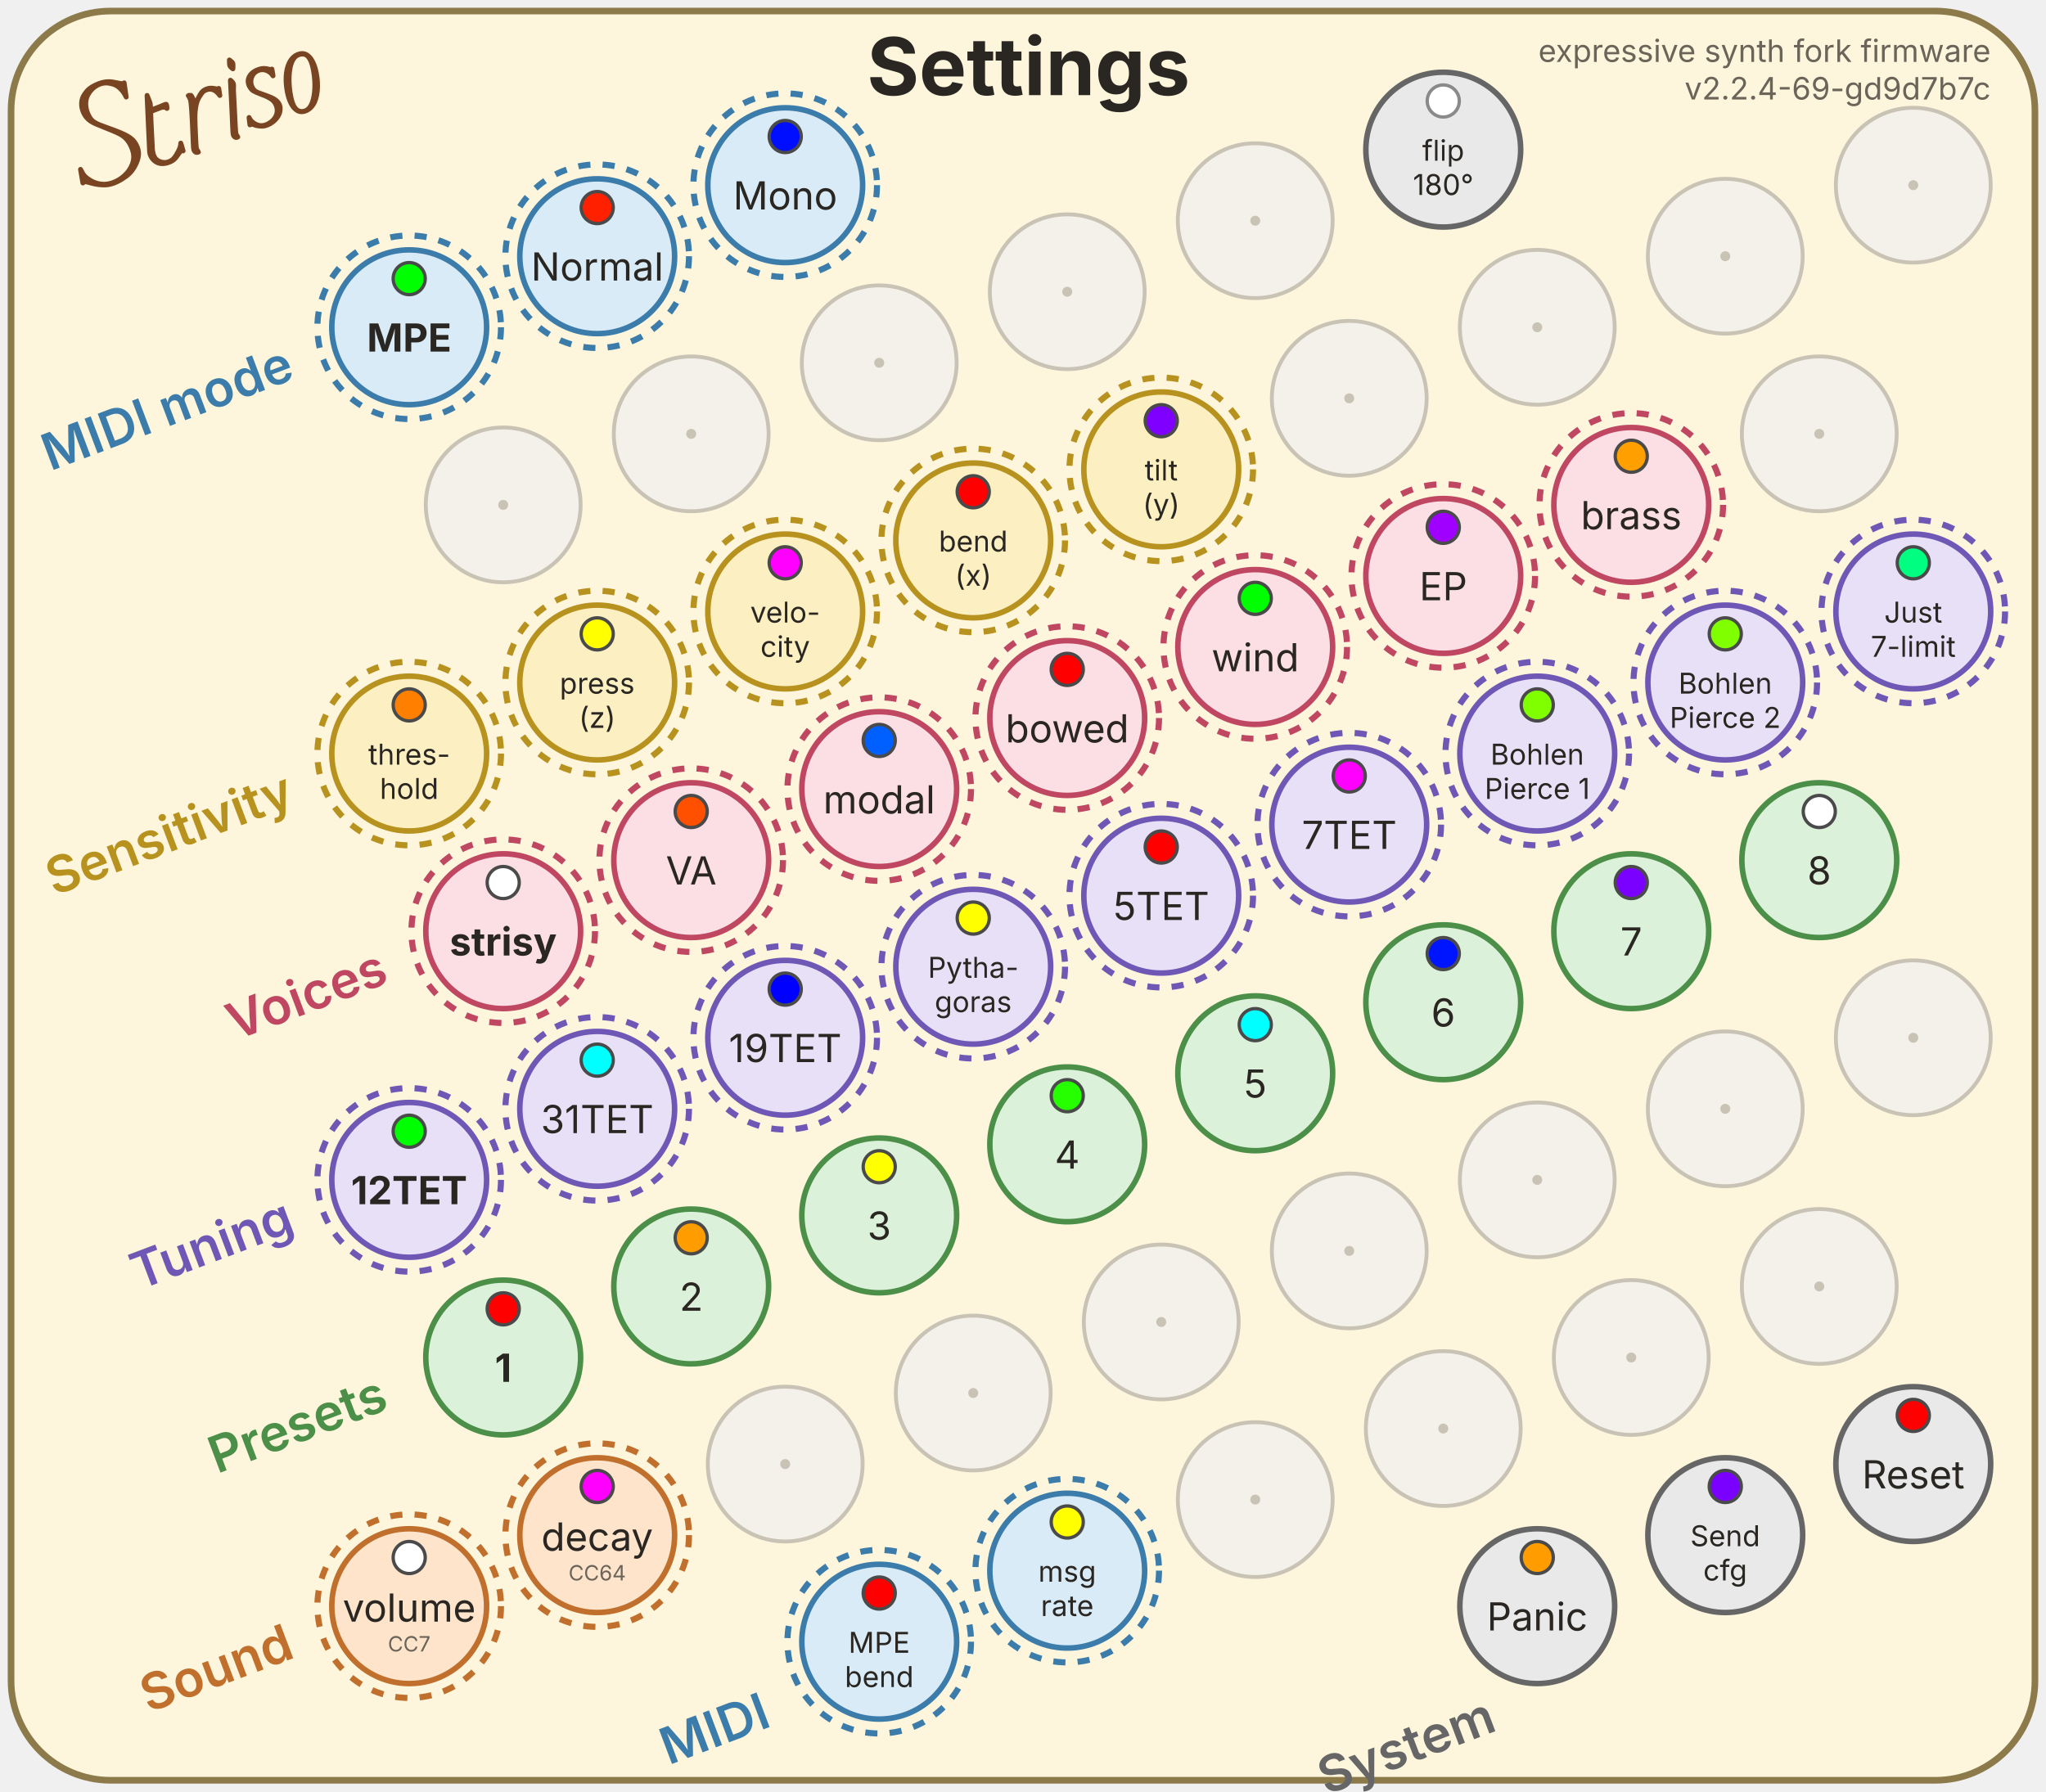
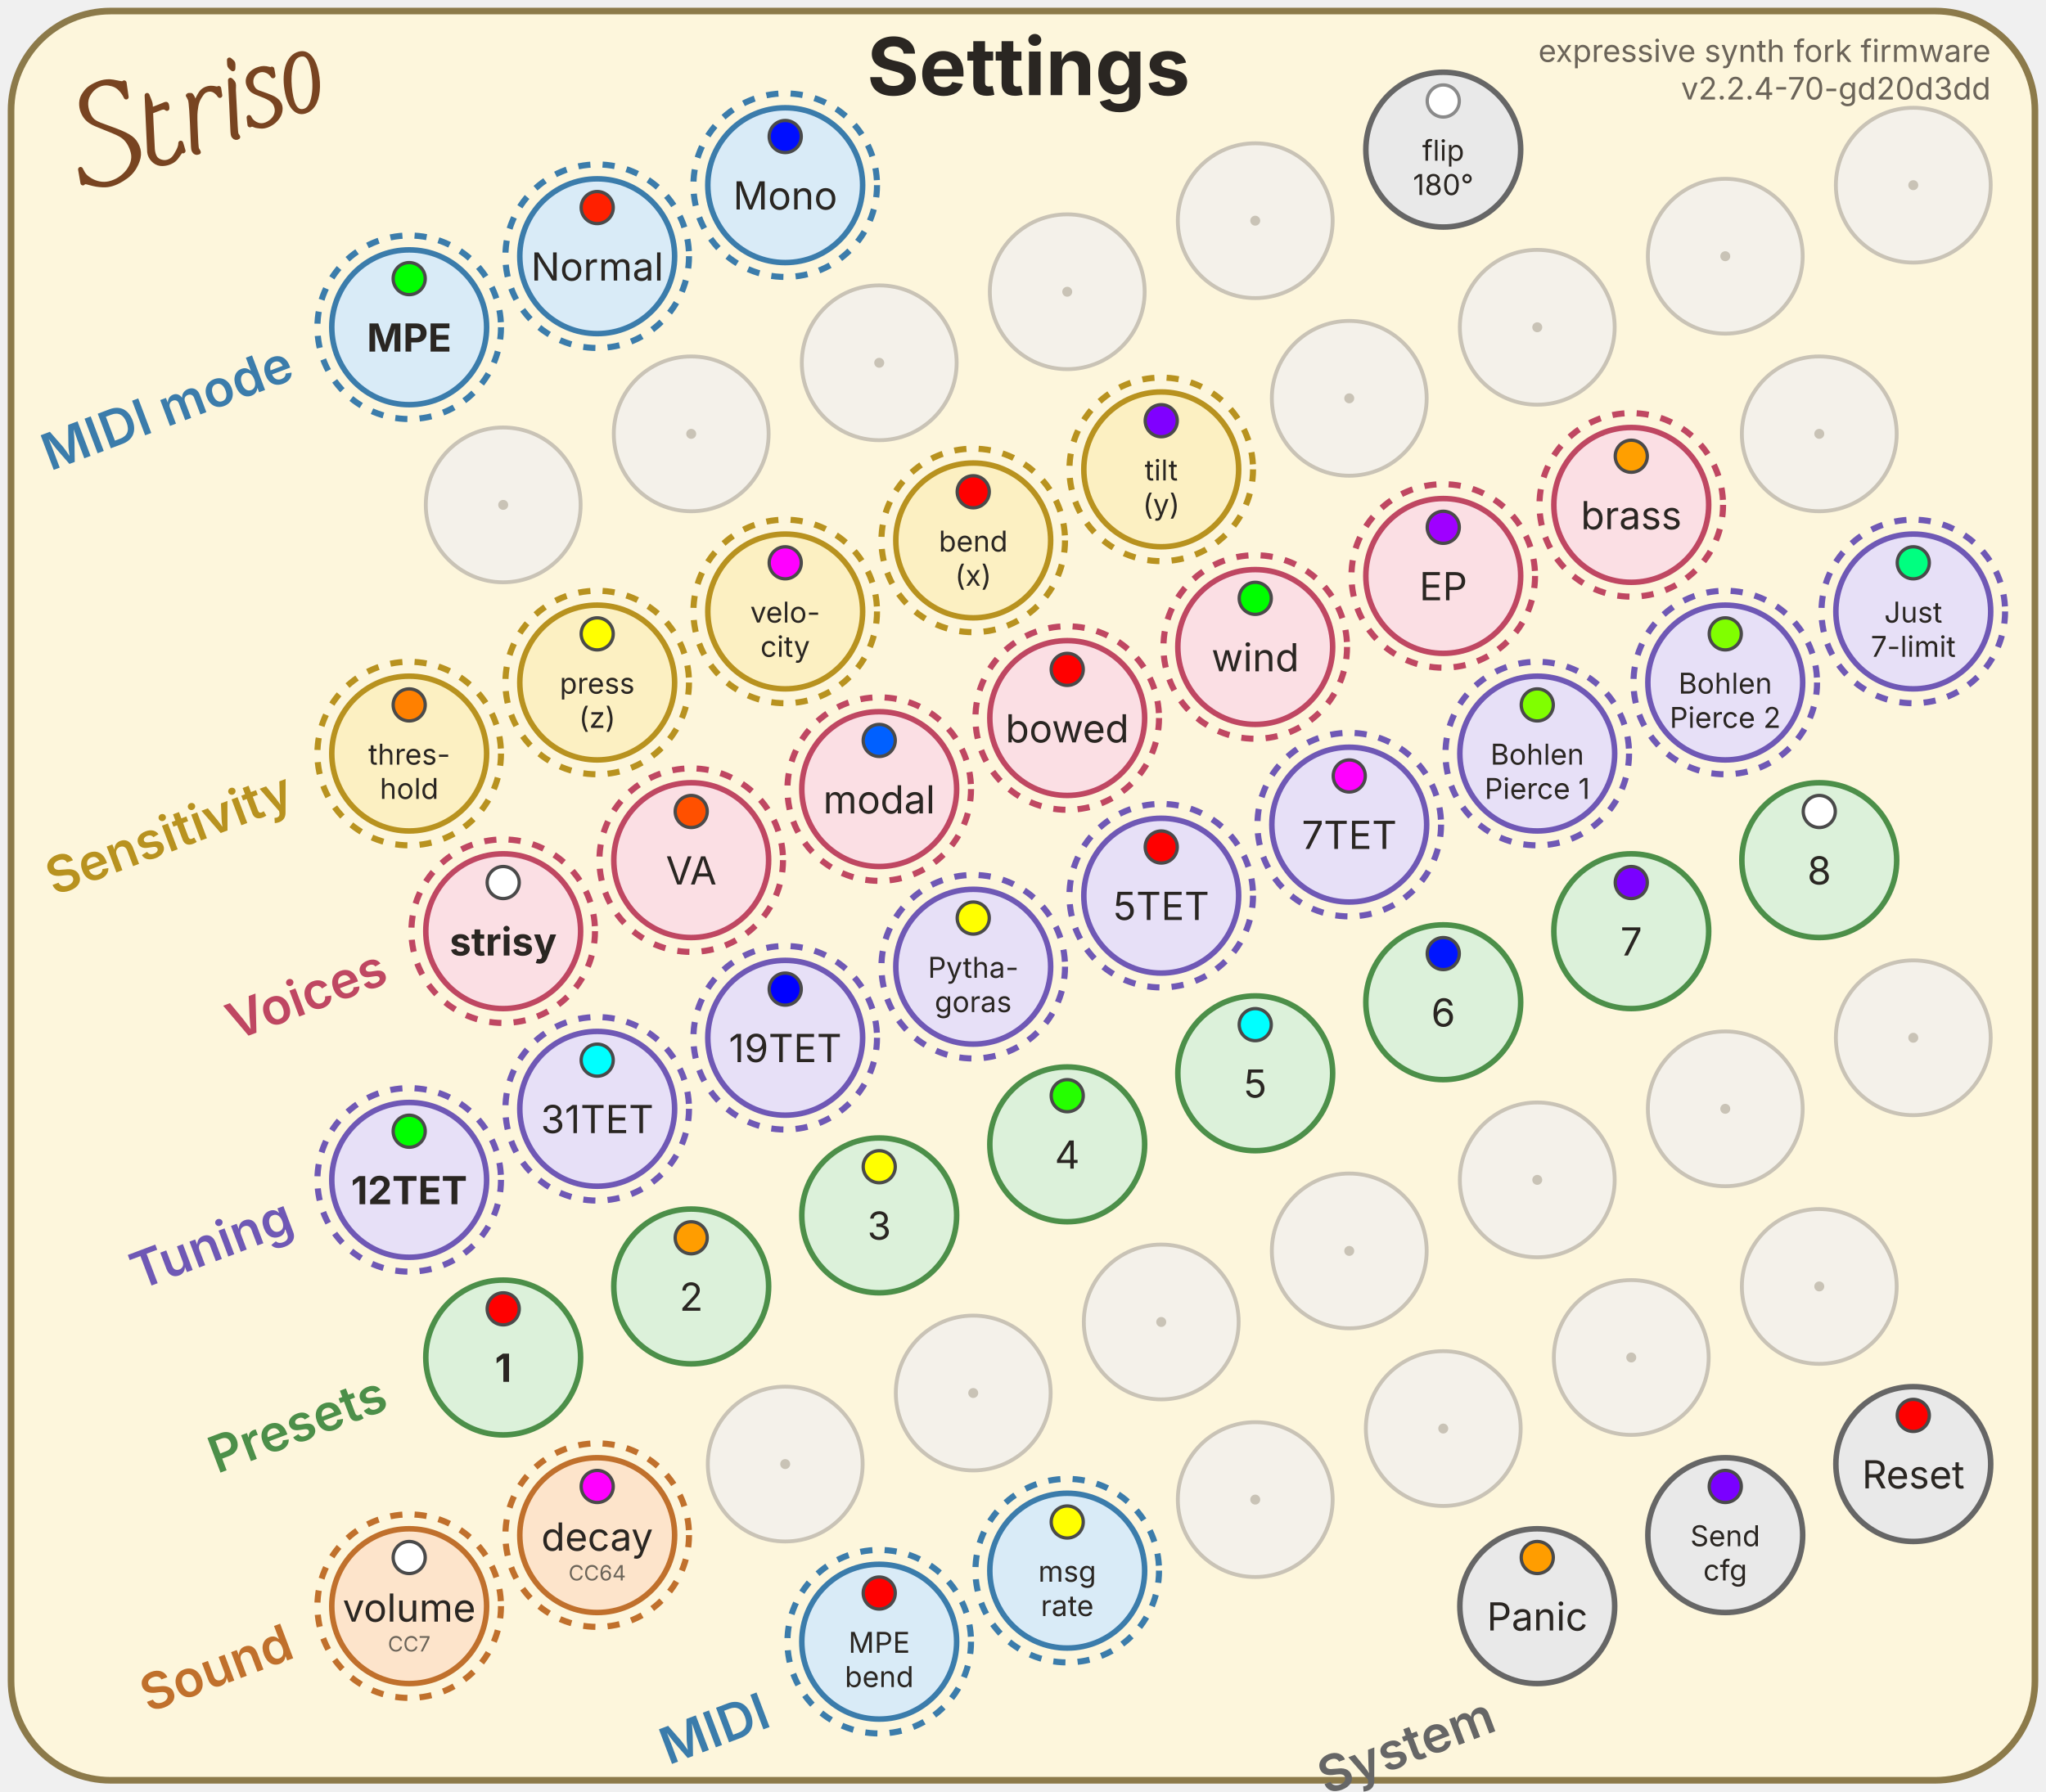
<svg xmlns="http://www.w3.org/2000/svg" viewBox="-105 -81 185 162" width="185mm" height="162mm" class="card" font-family="Inter, Helvetica, Arial, sans-serif" fill="#2a2622">
  <rect x="-104" y="-80" width="183" height="160" rx="9" fill="#fdf6dc" stroke="#8c7a4a" stroke-width="0.6" />
  <svg x="-98" y="-76.5" width="22" height="12.5" viewBox="48.6 25.9 29.8 16.9">
    <path fill="#784421" stroke="#784421" stroke-width="0.6" stroke-linecap="round" stroke-linejoin="round" d="m 75.787,26.4 c -0.63,0.165 -1.094,0.649 -1.369,1.41 -0.275,0.761 -0.345,1.795 -0.152,2.984 0.176,1.091 0.525,1.872 0.947,2.289 0.422,0.417 0.89,0.508 1.475,0.234 0.29,-0.136 0.559,-0.376 0.77,-0.695 0.54,-0.82 0.714,-2.337 0.391,-3.936 -0.179,-0.884 -0.479,-1.53 -0.836,-1.908 -0.357,-0.378 -0.749,-0.504 -1.225,-0.379 z m 0.457,0.01 c 0.346,0.019 0.636,0.253 0.84,0.623 0.203,0.37 0.349,0.885 0.461,1.568 0.226,1.377 0.176,2.728 -0.158,3.693 -0.19,0.549 -0.491,0.944 -0.908,1.084 -0.235,0.079 -0.467,0.096 -0.68,0.033 -0.213,-0.063 -0.397,-0.205 -0.545,-0.402 -0.296,-0.396 -0.479,-1.015 -0.611,-1.895 -0.141,-0.934 -0.16,-1.823 -0.066,-2.57 0.093,-0.747 0.29,-1.356 0.633,-1.732 0.25,-0.274 0.651,-0.423 1.035,-0.402 z m -9.025,0.725 c -6.07e-4,0.046 -0.002,0.072 0.002,0.168 0.004,0.082 0.008,0.199 0.01,0.264 0.008,0.261 0.048,0.345 0.209,0.482 0.043,0.037 0.124,0.107 0.182,0.156 0.013,0.011 0.009,0.005 0.02,0.014 0.005,-0.058 0.01,-0.109 0.014,-0.248 0.006,-0.244 -0.005,-0.373 -0.027,-0.439 -0.022,-0.066 -0.053,-0.102 -0.168,-0.193 -0.049,-0.039 -0.136,-0.114 -0.205,-0.176 -0.022,-0.02 -0.018,-0.014 -0.035,-0.027 z m 4.205,1.039 c -0.188,0.002 -0.368,0.037 -0.576,0.104 -0.616,0.196 -1.026,0.545 -1.213,0.939 -0.187,0.394 -0.168,0.838 0.121,1.289 0.122,0.19 0.212,0.293 0.393,0.408 0.18,0.115 0.459,0.235 0.924,0.412 0.492,0.187 0.581,0.225 0.818,0.342 0.557,0.274 0.851,0.546 1.037,0.977 0.329,0.763 0.082,1.563 -0.629,2.096 -0.367,0.276 -0.744,0.429 -1.121,0.441 -0.377,0.012 -0.744,-0.123 -1.072,-0.383 -0.227,-0.18 -0.359,-0.349 -0.482,-0.617 0.009,0.101 0.014,0.174 0.043,0.406 0.035,0.285 0.053,0.419 0.064,0.494 0.023,-0.009 0.016,-0.005 0.059,-0.027 0.065,-0.034 0.165,-0.055 0.252,-0.043 0.087,0.013 0.166,0.043 0.277,0.088 0.16,0.065 0.136,0.059 0.389,0.098 0.468,0.072 0.697,0.059 1.041,-0.055 0.579,-0.191 1.11,-0.614 1.422,-1.127 0.147,-0.242 0.215,-0.453 0.25,-0.707 0.048,-0.356 -0.02,-0.648 -0.197,-0.908 -0.177,-0.26 -0.474,-0.488 -0.9,-0.672 -0.252,-0.109 -0.891,-0.35 -1.133,-0.428 -0.336,-0.108 -0.566,-0.195 -0.748,-0.314 -0.182,-0.119 -0.306,-0.273 -0.408,-0.459 -0.417,-0.763 -0.136,-1.707 0.631,-2.072 0.511,-0.244 1.091,-0.146 1.566,0.242 0.134,0.11 0.234,0.237 0.324,0.379 -0.023,-0.148 -0.039,-0.275 -0.066,-0.432 -0.024,-0.136 -0.048,-0.263 -0.066,-0.355 -0.003,-0.016 -0.005,-0.023 -0.008,-0.037 -0.053,0.025 -0.107,0.059 -0.15,0.057 -0.067,-0.004 -0.127,-0.019 -0.211,-0.041 -0.243,-0.064 -0.44,-0.095 -0.629,-0.094 z m -4.082,1.443 c -0.002,0.051 0.003,0.165 0.016,0.389 0.074,1.262 0.2,3.882 0.262,5.418 0.017,0.433 0.032,0.673 0.057,0.809 0.024,0.136 0.043,0.161 0.113,0.254 0.125,0.165 0.32,0.183 0.449,0.08 -0.005,-0.01 -0.002,-0.016 -0.033,-0.057 -0.097,-0.127 -0.159,-0.226 -0.188,-0.338 -0.02,-0.077 -0.028,-0.161 -0.041,-0.314 -0.013,-0.153 -0.028,-0.364 -0.045,-0.641 -0.033,-0.553 -0.073,-1.372 -0.125,-2.525 -0.044,-0.961 -0.065,-1.371 -0.082,-1.588 -0.015,-0.188 -0.016,-0.329 -0.006,-0.527 0.014,-0.283 0.008,-0.435 -0.018,-0.527 -0.026,-0.092 -0.069,-0.156 -0.197,-0.291 -0.092,-0.097 -0.132,-0.12 -0.162,-0.141 z m -14.756,0.182 c -0.227,-0.012 -0.437,0.005 -0.686,0.045 -0.699,0.113 -1.654,0.594 -2.045,1.008 -0.198,0.209 -0.455,0.578 -0.561,0.797 -0.285,0.589 -0.238,1.423 0.139,2.107 0.308,0.559 0.716,0.906 1.451,1.221 0.289,0.124 0.724,0.303 1.236,0.506 1.236,0.491 1.646,0.679 2.033,0.945 0.609,0.418 1.054,1.139 1.277,2.016 0.203,0.8 -0.07,1.659 -0.617,2.365 -0.547,0.706 -1.375,1.27 -2.326,1.484 -0.776,0.174 -1.636,0.014 -2.35,-0.43 -0.581,-0.362 -0.793,-0.597 -1.1,-1.221 -0.027,-0.054 -0.034,-0.063 -0.055,-0.104 0.028,0.162 0.063,0.366 0.145,0.832 0.064,0.366 0.123,0.714 0.135,0.783 0.005,0.029 0.006,0.026 0.01,0.047 0.021,-0.028 0.035,-0.056 0.068,-0.08 0.064,-0.045 0.146,-0.065 0.219,-0.066 0.146,-0.003 0.29,0.039 0.535,0.109 0.624,0.179 1.063,0.252 1.633,0.275 0.748,0.031 1.464,-0.182 2.314,-0.705 0.768,-0.473 1.198,-0.897 1.557,-1.535 0.601,-1.069 0.644,-1.885 0.172,-2.732 -0.222,-0.399 -0.481,-0.677 -0.99,-0.979 -0.509,-0.301 -1.269,-0.612 -2.453,-1.029 -0.811,-0.286 -1.285,-0.468 -1.621,-0.676 -0.336,-0.208 -0.521,-0.452 -0.699,-0.785 -0.464,-0.867 -0.522,-1.879 -0.111,-2.619 0.554,-0.998 1.561,-1.56 2.566,-1.4 0.609,0.097 1,0.275 1.367,0.637 0.351,0.345 0.532,0.615 0.744,1.059 -0.067,-0.431 -0.131,-0.861 -0.193,-1.326 -0.024,-0.179 -0.049,-0.356 -0.057,-0.41 -0.038,0.033 -0.077,0.069 -0.123,0.082 -0.066,0.018 -0.127,0.017 -0.197,0.012 -0.14,-0.01 -0.324,-0.045 -0.619,-0.109 -0.326,-0.071 -0.571,-0.111 -0.799,-0.123 z m 12.396,0.791 c -0.472,0.007 -0.889,0.193 -1.164,0.521 -0.13,0.155 -0.418,0.667 -0.535,0.973 -0.033,0.085 -0.046,0.109 -0.059,0.145 a 0.2,0.2 0 0 1 -0.381,-0.016 c -0.011,-0.04 -0.015,-0.056 -0.033,-0.127 -0.032,-0.127 -0.089,-0.27 -0.115,-0.314 -0.02,-0.033 -0.061,-0.105 -0.096,-0.168 -0.069,-0.124 -0.096,-0.138 -0.109,-0.143 -0.013,-0.005 -0.082,-0.005 -0.229,0.012 -0.046,0.005 -0.065,0.013 -0.08,0.02 0.005,-0.005 -2.09e-4,0.018 0.055,0.102 0.083,0.127 0.149,0.239 0.191,0.354 0.042,0.114 0.065,0.258 0.092,0.488 0.027,0.23 0.053,0.54 0.08,0.941 0.054,0.804 0.11,1.981 0.176,3.639 0.028,0.713 0.042,0.905 0.061,1.014 0.033,0.197 0.134,0.329 0.24,0.389 0.106,0.06 0.208,0.063 0.324,-0.021 0.048,-0.035 0.02,-0.018 0.02,0.012 -7.01e-4,0.029 -4.1e-4,-0.006 -0.057,-0.084 -0.092,-0.127 -0.173,-0.25 -0.207,-0.49 -0.034,-0.24 -0.049,-0.617 -0.086,-1.406 -0.085,-1.843 -0.097,-2.546 -0.043,-3.051 0.099,-0.918 0.248,-1.37 0.646,-1.951 0.11,-0.161 0.184,-0.265 0.264,-0.35 0.079,-0.085 0.163,-0.146 0.256,-0.197 0.33,-0.183 0.688,-0.223 1.016,-0.105 0.312,0.112 0.588,0.361 0.834,0.707 -0.02,-0.115 -0.056,-0.344 -0.086,-0.551 -0.018,-0.128 -0.035,-0.229 -0.047,-0.299 -9e-4,-0.005 -0.001,-0.007 -0.002,-0.012 -0.052,0.026 -0.102,0.056 -0.168,0.061 -0.092,0.007 -0.164,-0.011 -0.27,-0.035 -0.167,-0.039 -0.331,-0.057 -0.488,-0.055 z m -7.85,0.889 c 0.019,0.381 0.048,1.012 0.15,3.393 0.138,3.185 0.152,3.45 0.162,3.533 0.083,0.708 0.658,1.317 1.316,1.41 0.545,0.077 1.272,-0.141 1.676,-0.496 0.165,-0.146 0.331,-0.347 0.615,-0.771 0.076,-0.113 0.117,-0.176 0.17,-0.232 0.026,-0.028 0.057,-0.065 0.133,-0.084 0.072,-0.018 0.153,0.016 0.189,0.041 -0.024,-0.107 -0.092,-0.315 -0.195,-0.664 -0.049,-0.166 -0.062,-0.194 -0.092,-0.287 -0.002,0.3 -0.074,0.582 -0.301,1.016 -0.213,0.407 -0.382,0.681 -0.576,0.885 -0.194,0.203 -0.415,0.323 -0.682,0.41 -0.291,0.095 -0.611,0.079 -0.9,-0.014 -0.289,-0.092 -0.553,-0.261 -0.709,-0.51 -0.168,-0.269 -0.274,-0.653 -0.303,-1.029 -0.026,-0.338 -0.101,-1.838 -0.164,-3.291 -0.023,-0.535 -0.035,-0.828 -0.041,-0.992 -0.003,-0.082 -0.004,-0.131 -0.004,-0.166 1.32e-4,-0.017 -2.81e-4,-0.031 0.002,-0.051 0.001,-0.01 0.002,-0.021 0.008,-0.041 0.003,-0.01 0.017,-0.041 0.018,-0.041 2.48e-4,-4.55e-4 0.049,-0.058 0.049,-0.059 0.003,-0.002 0.019,-0.015 0.023,-0.018 0.005,-0.003 0.009,-0.004 0.012,-0.006 0.005,-0.003 0.009,-0.004 0.012,-0.006 0.006,-0.003 0.013,-0.005 0.02,-0.008 0.013,-0.006 0.028,-0.014 0.047,-0.021 0.038,-0.016 0.088,-0.035 0.143,-0.057 0.506,-0.199 0.761,-0.3 0.918,-0.354 0.157,-0.054 0.256,-0.059 0.33,-0.057 0.157,0.006 0.301,0.058 0.404,0.16 0.002,-0.047 0.006,-0.131 -0.01,-0.236 -0.01,-0.066 -0.023,-0.13 -0.037,-0.18 -0.014,-0.049 -0.037,-0.087 -0.027,-0.074 -0.019,-0.027 -0.009,-0.018 -0.027,-0.02 -0.018,-0.002 -0.077,0.006 -0.172,0.047 -0.418,0.18 -0.896,0.373 -1.355,0.543 -0.029,0.011 -0.052,0.02 -0.092,0.029 -0.039,0.009 -0.133,0.019 -0.209,-0.045 -0.076,-0.064 -0.079,-0.128 -0.084,-0.164 -0.005,-0.036 -0.004,-0.064 -0.006,-0.1 -0.018,-0.424 -0.009,-0.379 -0.238,-0.971 -0.098,-0.253 -0.116,-0.285 -0.172,-0.424 z" />
  </svg>
  <text x="-12" y="-72.4" font-size="7.2" font-weight="700" text-anchor="middle">Settings</text>
  <text x="75" y="-75.4" font-size="2.8" text-anchor="end" fill="#6b6459">expressive synth fork firmware</text>
-   <text x="75" y="-72" font-size="2.8" text-anchor="end" fill="#6b6459">v2.2.4-69-gd9d7b7c</text>
+   <text x="75" y="-72" font-size="2.8" text-anchor="end" fill="#6b6459">v2.2.4-70-gd20d3dd</text>
  <circle cx="-68" cy="-51.403" r="7" fill="#d9ebf7" stroke="#3b7cab" stroke-width="0.5" />
  <circle cx="-68" cy="-51.403" r="8.3" fill="none" stroke="#3b7cab" stroke-width="0.55" stroke-dasharray="1.1 1.1" />
  <circle cx="-68" cy="-55.803" r="1.45" fill="#00ff00" stroke="#4a4a4a" stroke-width="0.3" />
  <text x="-68" y="-49.203" font-size="3.5" text-anchor="middle" font-weight="700">MPE</text>
  <circle cx="-59.5" cy="-35.34" r="7" fill="#f4f1ea" stroke="#c9c3b6" stroke-width="0.35" />
  <circle cx="-59.5" cy="-35.34" r="0.45" fill="#c9c3b6" />
  <circle cx="-51" cy="-57.829" r="7" fill="#d9ebf7" stroke="#3b7cab" stroke-width="0.5" />
  <circle cx="-51" cy="-57.829" r="8.3" fill="none" stroke="#3b7cab" stroke-width="0.55" stroke-dasharray="1.1 1.1" />
  <circle cx="-51" cy="-62.229" r="1.45" fill="#ff2000" stroke="#4a4a4a" stroke-width="0.3" />
  <text x="-51" y="-55.629" font-size="3.5" text-anchor="middle">Normal</text>
  <circle cx="-42.5" cy="-41.765" r="7" fill="#f4f1ea" stroke="#c9c3b6" stroke-width="0.35" />
  <circle cx="-42.5" cy="-41.765" r="0.45" fill="#c9c3b6" />
  <circle cx="-34" cy="-64.254" r="7" fill="#d9ebf7" stroke="#3b7cab" stroke-width="0.5" />
  <circle cx="-34" cy="-64.254" r="8.3" fill="none" stroke="#3b7cab" stroke-width="0.55" stroke-dasharray="1.1 1.1" />
  <circle cx="-34" cy="-68.654" r="1.45" fill="#000eff" stroke="#4a4a4a" stroke-width="0.3" />
  <text x="-34" y="-62.054" font-size="3.5" text-anchor="middle">Mono</text>
  <circle cx="-25.5" cy="-48.191" r="7" fill="#f4f1ea" stroke="#c9c3b6" stroke-width="0.35" />
  <circle cx="-25.5" cy="-48.191" r="0.45" fill="#c9c3b6" />
  <circle cx="-17" cy="-32.127" r="7" fill="#fcf0c2" stroke="#b8921f" stroke-width="0.5" />
  <circle cx="-17" cy="-32.127" r="8.3" fill="none" stroke="#b8921f" stroke-width="0.55" stroke-dasharray="1.1 1.1" />
  <circle cx="-17" cy="-36.527" r="1.45" fill="#ff0000" stroke="#4a4a4a" stroke-width="0.3" />
  <text x="-17" y="-31.127" font-size="2.6" text-anchor="middle">bend</text>
  <text x="-17" y="-28.027" font-size="2.6" text-anchor="middle">(x)</text>
  <circle cx="-8.5" cy="-54.616" r="7" fill="#f4f1ea" stroke="#c9c3b6" stroke-width="0.35" />
  <circle cx="-8.5" cy="-54.616" r="0.45" fill="#c9c3b6" />
  <circle cx="0" cy="-38.553" r="7" fill="#fcf0c2" stroke="#b8921f" stroke-width="0.5" />
  <circle cx="0" cy="-38.553" r="8.3" fill="none" stroke="#b8921f" stroke-width="0.55" stroke-dasharray="1.1 1.1" />
  <circle cx="0" cy="-42.953" r="1.45" fill="#8000ff" stroke="#4a4a4a" stroke-width="0.3" />
  <text x="0" y="-37.553" font-size="2.6" text-anchor="middle">tilt</text>
  <text x="0" y="-34.453" font-size="2.6" text-anchor="middle">(y)</text>
  <circle cx="8.5" cy="-61.042" r="7" fill="#f4f1ea" stroke="#c9c3b6" stroke-width="0.35" />
  <circle cx="8.5" cy="-61.042" r="0.45" fill="#c9c3b6" />
  <circle cx="17" cy="-44.978" r="7" fill="#f4f1ea" stroke="#c9c3b6" stroke-width="0.35" />
  <circle cx="17" cy="-44.978" r="0.45" fill="#c9c3b6" />
  <circle cx="25.5" cy="-67.467" r="7" fill="#e9e9e9" stroke="#666666" stroke-width="0.5" />
  <circle cx="25.5" cy="-71.867" r="1.45" fill="#ffffff" stroke="#8a8a8a" stroke-width="0.3" />
  <text x="25.5" y="-66.467" font-size="2.6" text-anchor="middle">flip</text>
  <text x="25.5" y="-63.367" font-size="2.6" text-anchor="middle">180°</text>
  <circle cx="34" cy="-51.403" r="7" fill="#f4f1ea" stroke="#c9c3b6" stroke-width="0.35" />
  <circle cx="34" cy="-51.403" r="0.45" fill="#c9c3b6" />
  <circle cx="42.5" cy="-35.34" r="7" fill="#fbdfe4" stroke="#bf4762" stroke-width="0.5" />
  <circle cx="42.5" cy="-35.34" r="8.3" fill="none" stroke="#bf4762" stroke-width="0.55" stroke-dasharray="1.1 1.1" />
  <circle cx="42.5" cy="-39.74" r="1.45" fill="#ff9f00" stroke="#4a4a4a" stroke-width="0.3" />
  <text x="42.5" y="-33.14" font-size="3.5" text-anchor="middle">brass</text>
  <circle cx="51" cy="-57.829" r="7" fill="#f4f1ea" stroke="#c9c3b6" stroke-width="0.35" />
  <circle cx="51" cy="-57.829" r="0.45" fill="#c9c3b6" />
  <circle cx="59.5" cy="-41.765" r="7" fill="#f4f1ea" stroke="#c9c3b6" stroke-width="0.35" />
  <circle cx="59.5" cy="-41.765" r="0.45" fill="#c9c3b6" />
  <circle cx="68" cy="-64.254" r="7" fill="#f4f1ea" stroke="#c9c3b6" stroke-width="0.35" />
  <circle cx="68" cy="-64.254" r="0.45" fill="#c9c3b6" />
  <circle cx="-68" cy="-12.851" r="7" fill="#fcf0c2" stroke="#b8921f" stroke-width="0.5" />
  <circle cx="-68" cy="-12.851" r="8.3" fill="none" stroke="#b8921f" stroke-width="0.55" stroke-dasharray="1.1 1.1" />
  <circle cx="-68" cy="-17.251" r="1.45" fill="#ff8000" stroke="#4a4a4a" stroke-width="0.3" />
  <text x="-68" y="-11.851" font-size="2.6" text-anchor="middle">thres-</text>
  <text x="-68" y="-8.751" font-size="2.6" text-anchor="middle">hold</text>
  <circle cx="-59.5" cy="3.213" r="7" fill="#fbdfe4" stroke="#bf4762" stroke-width="0.5" />
  <circle cx="-59.5" cy="3.213" r="8.3" fill="none" stroke="#bf4762" stroke-width="0.55" stroke-dasharray="1.1 1.1" />
  <circle cx="-59.5" cy="-1.187" r="1.45" fill="#ffffff" stroke="#4a4a4a" stroke-width="0.3" />
  <text x="-59.5" y="5.413" font-size="3.5" text-anchor="middle" font-weight="700">strisy</text>
  <circle cx="-51" cy="-19.276" r="7" fill="#fcf0c2" stroke="#b8921f" stroke-width="0.5" />
  <circle cx="-51" cy="-19.276" r="8.3" fill="none" stroke="#b8921f" stroke-width="0.55" stroke-dasharray="1.1 1.1" />
  <circle cx="-51" cy="-23.676" r="1.45" fill="#ffff00" stroke="#4a4a4a" stroke-width="0.3" />
  <text x="-51" y="-18.276" font-size="2.6" text-anchor="middle">press</text>
  <text x="-51" y="-15.176" font-size="2.6" text-anchor="middle">(z)</text>
  <circle cx="-42.5" cy="-3.213" r="7" fill="#fbdfe4" stroke="#bf4762" stroke-width="0.5" />
  <circle cx="-42.5" cy="-3.213" r="8.3" fill="none" stroke="#bf4762" stroke-width="0.55" stroke-dasharray="1.1 1.1" />
  <circle cx="-42.5" cy="-7.613" r="1.45" fill="#ff5000" stroke="#4a4a4a" stroke-width="0.3" />
  <text x="-42.5" y="-1.013" font-size="3.5" text-anchor="middle">VA</text>
  <circle cx="-34" cy="-25.702" r="7" fill="#fcf0c2" stroke="#b8921f" stroke-width="0.5" />
  <circle cx="-34" cy="-25.702" r="8.3" fill="none" stroke="#b8921f" stroke-width="0.55" stroke-dasharray="1.1 1.1" />
  <circle cx="-34" cy="-30.102" r="1.45" fill="#ff00ff" stroke="#4a4a4a" stroke-width="0.3" />
  <text x="-34" y="-24.702" font-size="2.6" text-anchor="middle">velo-</text>
  <text x="-34" y="-21.602" font-size="2.6" text-anchor="middle">city</text>
  <circle cx="-25.5" cy="-9.638" r="7" fill="#fbdfe4" stroke="#bf4762" stroke-width="0.5" />
  <circle cx="-25.5" cy="-9.638" r="8.3" fill="none" stroke="#bf4762" stroke-width="0.55" stroke-dasharray="1.1 1.1" />
  <circle cx="-25.5" cy="-14.038" r="1.45" fill="#0060ff" stroke="#4a4a4a" stroke-width="0.3" />
  <text x="-25.5" y="-7.438" font-size="3.5" text-anchor="middle">modal</text>
  <circle cx="-17" cy="6.425" r="7" fill="#e7e0f7" stroke="#6f58b5" stroke-width="0.5" />
  <circle cx="-17" cy="6.425" r="8.3" fill="none" stroke="#6f58b5" stroke-width="0.55" stroke-dasharray="1.1 1.1" />
  <circle cx="-17" cy="2.025" r="1.45" fill="#ffff00" stroke="#4a4a4a" stroke-width="0.3" />
  <text x="-17" y="7.425" font-size="2.6" text-anchor="middle">Pytha-</text>
  <text x="-17" y="10.525" font-size="2.6" text-anchor="middle">goras</text>
  <circle cx="-8.5" cy="-16.064" r="7" fill="#fbdfe4" stroke="#bf4762" stroke-width="0.5" />
  <circle cx="-8.5" cy="-16.064" r="8.3" fill="none" stroke="#bf4762" stroke-width="0.55" stroke-dasharray="1.1 1.1" />
  <circle cx="-8.5" cy="-20.464" r="1.45" fill="#ff0000" stroke="#4a4a4a" stroke-width="0.3" />
  <text x="-8.5" y="-13.864" font-size="3.5" text-anchor="middle">bowed</text>
  <circle cx="0" cy="-0" r="7" fill="#e7e0f7" stroke="#6f58b5" stroke-width="0.5" />
  <circle cx="0" cy="-0" r="8.3" fill="none" stroke="#6f58b5" stroke-width="0.55" stroke-dasharray="1.1 1.1" />
  <circle cx="0" cy="-4.4" r="1.45" fill="#ff0000" stroke="#4a4a4a" stroke-width="0.3" />
  <text x="0" y="2.2" font-size="3.5" text-anchor="middle">5TET</text>
  <circle cx="8.5" cy="-22.489" r="7" fill="#fbdfe4" stroke="#bf4762" stroke-width="0.5" />
  <circle cx="8.5" cy="-22.489" r="8.3" fill="none" stroke="#bf4762" stroke-width="0.55" stroke-dasharray="1.1 1.1" />
  <circle cx="8.5" cy="-26.889" r="1.45" fill="#00ff00" stroke="#4a4a4a" stroke-width="0.3" />
  <text x="8.5" y="-20.289" font-size="3.5" text-anchor="middle">wind</text>
  <circle cx="17" cy="-6.425" r="7" fill="#e7e0f7" stroke="#6f58b5" stroke-width="0.5" />
  <circle cx="17" cy="-6.425" r="8.3" fill="none" stroke="#6f58b5" stroke-width="0.55" stroke-dasharray="1.1 1.1" />
  <circle cx="17" cy="-10.825" r="1.45" fill="#ff00ff" stroke="#4a4a4a" stroke-width="0.3" />
  <text x="17" y="-4.225" font-size="3.5" text-anchor="middle">7TET</text>
  <circle cx="25.5" cy="-28.914" r="7" fill="#fbdfe4" stroke="#bf4762" stroke-width="0.5" />
  <circle cx="25.5" cy="-28.914" r="8.3" fill="none" stroke="#bf4762" stroke-width="0.55" stroke-dasharray="1.1 1.1" />
  <circle cx="25.5" cy="-33.314" r="1.45" fill="#9f00ff" stroke="#4a4a4a" stroke-width="0.3" />
  <text x="25.5" y="-26.714" font-size="3.5" text-anchor="middle">EP</text>
  <circle cx="34" cy="-12.851" r="7" fill="#e7e0f7" stroke="#6f58b5" stroke-width="0.5" />
  <circle cx="34" cy="-12.851" r="8.3" fill="none" stroke="#6f58b5" stroke-width="0.55" stroke-dasharray="1.1 1.1" />
  <circle cx="34" cy="-17.251" r="1.45" fill="#80ff00" stroke="#4a4a4a" stroke-width="0.3" />
  <text x="34" y="-11.851" font-size="2.6" text-anchor="middle">Bohlen</text>
  <text x="34" y="-8.751" font-size="2.6" text-anchor="middle">Pierce 1</text>
  <circle cx="42.5" cy="3.213" r="7" fill="#dcf1da" stroke="#4c8f49" stroke-width="0.5" />
  <circle cx="42.5" cy="-1.187" r="1.45" fill="#7a00ff" stroke="#4a4a4a" stroke-width="0.3" />
  <text x="42.5" y="5.413" font-size="3.5" text-anchor="middle">7</text>
  <circle cx="51" cy="-19.276" r="7" fill="#e7e0f7" stroke="#6f58b5" stroke-width="0.5" />
  <circle cx="51" cy="-19.276" r="8.3" fill="none" stroke="#6f58b5" stroke-width="0.55" stroke-dasharray="1.1 1.1" />
  <circle cx="51" cy="-23.676" r="1.45" fill="#80ff00" stroke="#4a4a4a" stroke-width="0.3" />
  <text x="51" y="-18.276" font-size="2.6" text-anchor="middle">Bohlen</text>
  <text x="51" y="-15.176" font-size="2.6" text-anchor="middle">Pierce 2</text>
  <circle cx="59.5" cy="-3.213" r="7" fill="#dcf1da" stroke="#4c8f49" stroke-width="0.5" />
  <circle cx="59.5" cy="-7.613" r="1.45" fill="#ffffff" stroke="#4a4a4a" stroke-width="0.3" />
  <text x="59.5" y="-1.013" font-size="3.5" text-anchor="middle">8</text>
  <circle cx="68" cy="-25.702" r="7" fill="#e7e0f7" stroke="#6f58b5" stroke-width="0.5" />
  <circle cx="68" cy="-25.702" r="8.3" fill="none" stroke="#6f58b5" stroke-width="0.55" stroke-dasharray="1.1 1.1" />
  <circle cx="68" cy="-30.102" r="1.45" fill="#00ff80" stroke="#4a4a4a" stroke-width="0.3" />
  <text x="68" y="-24.702" font-size="2.6" text-anchor="middle">Just</text>
  <text x="68" y="-21.602" font-size="2.6" text-anchor="middle">7-limit</text>
  <circle cx="-68" cy="25.702" r="7" fill="#e7e0f7" stroke="#6f58b5" stroke-width="0.5" />
  <circle cx="-68" cy="25.702" r="8.3" fill="none" stroke="#6f58b5" stroke-width="0.55" stroke-dasharray="1.1 1.1" />
  <circle cx="-68" cy="21.302" r="1.45" fill="#00ff00" stroke="#4a4a4a" stroke-width="0.3" />
  <text x="-68" y="27.902" font-size="3.5" text-anchor="middle" font-weight="700">12TET</text>
  <circle cx="-59.5" cy="41.765" r="7" fill="#dcf1da" stroke="#4c8f49" stroke-width="0.5" />
  <circle cx="-59.5" cy="37.365" r="1.45" fill="#ff0000" stroke="#4a4a4a" stroke-width="0.3" />
  <text x="-59.5" y="43.965" font-size="3.5" text-anchor="middle" font-weight="700">1</text>
  <circle cx="-51" cy="19.276" r="7" fill="#e7e0f7" stroke="#6f58b5" stroke-width="0.5" />
  <circle cx="-51" cy="19.276" r="8.3" fill="none" stroke="#6f58b5" stroke-width="0.55" stroke-dasharray="1.1 1.1" />
  <circle cx="-51" cy="14.876" r="1.45" fill="#00ffff" stroke="#4a4a4a" stroke-width="0.3" />
  <text x="-51" y="21.476" font-size="3.5" text-anchor="middle">31TET</text>
  <circle cx="-42.5" cy="35.34" r="7" fill="#dcf1da" stroke="#4c8f49" stroke-width="0.5" />
  <circle cx="-42.5" cy="30.94" r="1.45" fill="#ff9d00" stroke="#4a4a4a" stroke-width="0.3" />
  <text x="-42.5" y="37.54" font-size="3.5" text-anchor="middle">2</text>
  <circle cx="-34" cy="12.851" r="7" fill="#e7e0f7" stroke="#6f58b5" stroke-width="0.5" />
  <circle cx="-34" cy="12.851" r="8.3" fill="none" stroke="#6f58b5" stroke-width="0.55" stroke-dasharray="1.1 1.1" />
  <circle cx="-34" cy="8.451" r="1.45" fill="#0000ff" stroke="#4a4a4a" stroke-width="0.3" />
  <text x="-34" y="15.051" font-size="3.5" text-anchor="middle">19TET</text>
  <circle cx="-25.5" cy="28.914" r="7" fill="#dcf1da" stroke="#4c8f49" stroke-width="0.5" />
  <circle cx="-25.5" cy="24.514" r="1.45" fill="#ffff00" stroke="#4a4a4a" stroke-width="0.3" />
  <text x="-25.5" y="31.114" font-size="3.5" text-anchor="middle">3</text>
  <circle cx="-17" cy="44.978" r="7" fill="#f4f1ea" stroke="#c9c3b6" stroke-width="0.35" />
  <circle cx="-17" cy="44.978" r="0.45" fill="#c9c3b6" />
  <circle cx="-8.5" cy="22.489" r="7" fill="#dcf1da" stroke="#4c8f49" stroke-width="0.5" />
  <circle cx="-8.5" cy="18.089" r="1.45" fill="#25ff00" stroke="#4a4a4a" stroke-width="0.3" />
  <text x="-8.5" y="24.689" font-size="3.5" text-anchor="middle">4</text>
  <circle cx="0" cy="38.553" r="7" fill="#f4f1ea" stroke="#c9c3b6" stroke-width="0.35" />
  <circle cx="0" cy="38.553" r="0.45" fill="#c9c3b6" />
  <circle cx="8.5" cy="16.064" r="7" fill="#dcf1da" stroke="#4c8f49" stroke-width="0.5" />
  <circle cx="8.5" cy="11.664" r="1.45" fill="#00ffff" stroke="#4a4a4a" stroke-width="0.3" />
  <text x="8.5" y="18.264" font-size="3.5" text-anchor="middle">5</text>
  <circle cx="17" cy="32.127" r="7" fill="#f4f1ea" stroke="#c9c3b6" stroke-width="0.35" />
  <circle cx="17" cy="32.127" r="0.45" fill="#c9c3b6" />
  <circle cx="25.5" cy="9.638" r="7" fill="#dcf1da" stroke="#4c8f49" stroke-width="0.5" />
  <circle cx="25.5" cy="5.238" r="1.45" fill="#0015ff" stroke="#4a4a4a" stroke-width="0.3" />
  <text x="25.5" y="11.838" font-size="3.5" text-anchor="middle">6</text>
  <circle cx="34" cy="25.702" r="7" fill="#f4f1ea" stroke="#c9c3b6" stroke-width="0.35" />
  <circle cx="34" cy="25.702" r="0.45" fill="#c9c3b6" />
  <circle cx="42.5" cy="41.765" r="7" fill="#f4f1ea" stroke="#c9c3b6" stroke-width="0.35" />
  <circle cx="42.5" cy="41.765" r="0.45" fill="#c9c3b6" />
  <circle cx="51" cy="19.276" r="7" fill="#f4f1ea" stroke="#c9c3b6" stroke-width="0.35" />
  <circle cx="51" cy="19.276" r="0.45" fill="#c9c3b6" />
  <circle cx="59.5" cy="35.34" r="7" fill="#f4f1ea" stroke="#c9c3b6" stroke-width="0.35" />
  <circle cx="59.5" cy="35.34" r="0.45" fill="#c9c3b6" />
  <circle cx="68" cy="12.851" r="7" fill="#f4f1ea" stroke="#c9c3b6" stroke-width="0.35" />
  <circle cx="68" cy="12.851" r="0.45" fill="#c9c3b6" />
  <circle cx="-68" cy="64.254" r="7" fill="#fde4cb" stroke="#c0702c" stroke-width="0.5" />
  <circle cx="-68" cy="64.254" r="8.3" fill="none" stroke="#c0702c" stroke-width="0.55" stroke-dasharray="1.1 1.1" />
  <circle cx="-68" cy="59.854" r="1.45" fill="#ffffff" stroke="#4a4a4a" stroke-width="0.3" />
  <text x="-68" y="65.654" font-size="3.5" text-anchor="middle">volume</text>
  <text x="-68" y="68.354" font-size="1.9" text-anchor="middle" fill="#6b6459">CC7</text>
  <circle cx="-51" cy="57.829" r="7" fill="#fde4cb" stroke="#c0702c" stroke-width="0.5" />
  <circle cx="-51" cy="57.829" r="8.3" fill="none" stroke="#c0702c" stroke-width="0.55" stroke-dasharray="1.1 1.1" />
  <circle cx="-51" cy="53.429" r="1.45" fill="#ff00ff" stroke="#4a4a4a" stroke-width="0.3" />
  <text x="-51" y="59.229" font-size="3.5" text-anchor="middle">decay</text>
  <text x="-51" y="61.929" font-size="1.9" text-anchor="middle" fill="#6b6459">CC64</text>
  <circle cx="-34" cy="51.403" r="7" fill="#f4f1ea" stroke="#c9c3b6" stroke-width="0.35" />
  <circle cx="-34" cy="51.403" r="0.45" fill="#c9c3b6" />
  <circle cx="-25.5" cy="67.467" r="7" fill="#d9ebf7" stroke="#3b7cab" stroke-width="0.5" />
  <circle cx="-25.5" cy="67.467" r="8.3" fill="none" stroke="#3b7cab" stroke-width="0.55" stroke-dasharray="1.1 1.1" />
  <circle cx="-25.5" cy="63.067" r="1.45" fill="#ff0000" stroke="#4a4a4a" stroke-width="0.3" />
  <text x="-25.5" y="68.467" font-size="2.6" text-anchor="middle">MPE</text>
  <text x="-25.5" y="71.567" font-size="2.6" text-anchor="middle">bend</text>
  <circle cx="-8.5" cy="61.042" r="7" fill="#d9ebf7" stroke="#3b7cab" stroke-width="0.5" />
  <circle cx="-8.5" cy="61.042" r="8.3" fill="none" stroke="#3b7cab" stroke-width="0.55" stroke-dasharray="1.1 1.1" />
  <circle cx="-8.5" cy="56.642" r="1.45" fill="#ffff00" stroke="#4a4a4a" stroke-width="0.3" />
  <text x="-8.5" y="62.042" font-size="2.6" text-anchor="middle">msg</text>
  <text x="-8.5" y="65.142" font-size="2.6" text-anchor="middle">rate</text>
  <circle cx="8.5" cy="54.616" r="7" fill="#f4f1ea" stroke="#c9c3b6" stroke-width="0.35" />
  <circle cx="8.5" cy="54.616" r="0.45" fill="#c9c3b6" />
  <circle cx="25.5" cy="48.191" r="7" fill="#f4f1ea" stroke="#c9c3b6" stroke-width="0.35" />
  <circle cx="25.5" cy="48.191" r="0.45" fill="#c9c3b6" />
  <circle cx="34" cy="64.254" r="7" fill="#e9e9e9" stroke="#666666" stroke-width="0.5" />
  <circle cx="34" cy="59.854" r="1.45" fill="#ff9d00" stroke="#4a4a4a" stroke-width="0.3" />
  <text x="34" y="66.454" font-size="3.5" text-anchor="middle">Panic</text>
  <circle cx="51" cy="57.829" r="7" fill="#e9e9e9" stroke="#666666" stroke-width="0.5" />
  <circle cx="51" cy="53.429" r="1.45" fill="#7a00ff" stroke="#4a4a4a" stroke-width="0.3" />
  <text x="51" y="58.829" font-size="2.6" text-anchor="middle">Send</text>
  <text x="51" y="61.929" font-size="2.6" text-anchor="middle">cfg</text>
  <circle cx="68" cy="51.403" r="7" fill="#e9e9e9" stroke="#666666" stroke-width="0.5" />
  <circle cx="68" cy="47.003" r="1.45" fill="#ff0000" stroke="#4a4a4a" stroke-width="0.3" />
  <text x="68" y="53.603" font-size="3.5" text-anchor="middle">Reset</text>
  <text x="-78.2" y="-46.803" font-size="4.6" font-weight="600" text-anchor="end" fill="#3b7cab" transform="rotate(-20.705 -78.2 -46.803)">MIDI mode</text>
  <text x="-78.2" y="-8.251" font-size="4.6" font-weight="600" text-anchor="end" fill="#b8921f" transform="rotate(-20.705 -78.2 -8.251)">Sensitivity</text>
  <text x="-69.7" y="7.813" font-size="4.6" font-weight="600" text-anchor="end" fill="#bf4762" transform="rotate(-20.705 -69.7 7.813)">Voices</text>
  <text x="-78.2" y="30.302" font-size="4.6" font-weight="600" text-anchor="end" fill="#6f58b5" transform="rotate(-20.705 -78.2 30.302)">Tuning</text>
  <text x="-69.7" y="46.365" font-size="4.6" font-weight="600" text-anchor="end" fill="#4c8f49" transform="rotate(-20.705 -69.7 46.365)">Presets</text>
  <text x="-78.2" y="68.854" font-size="4.6" font-weight="600" text-anchor="end" fill="#c0702c" transform="rotate(-20.705 -78.2 68.854)">Sound</text>
  <text x="-35.1" y="75.067" font-size="4.6" font-weight="600" text-anchor="end" fill="#3b7cab" transform="rotate(-20.705 -35.1 75.067)">MIDI</text>
  <text x="30.5" y="75.454" font-size="4.6" font-weight="600" text-anchor="end" fill="#666666" transform="rotate(-20.705 30.5 75.454)">System</text>
</svg>
